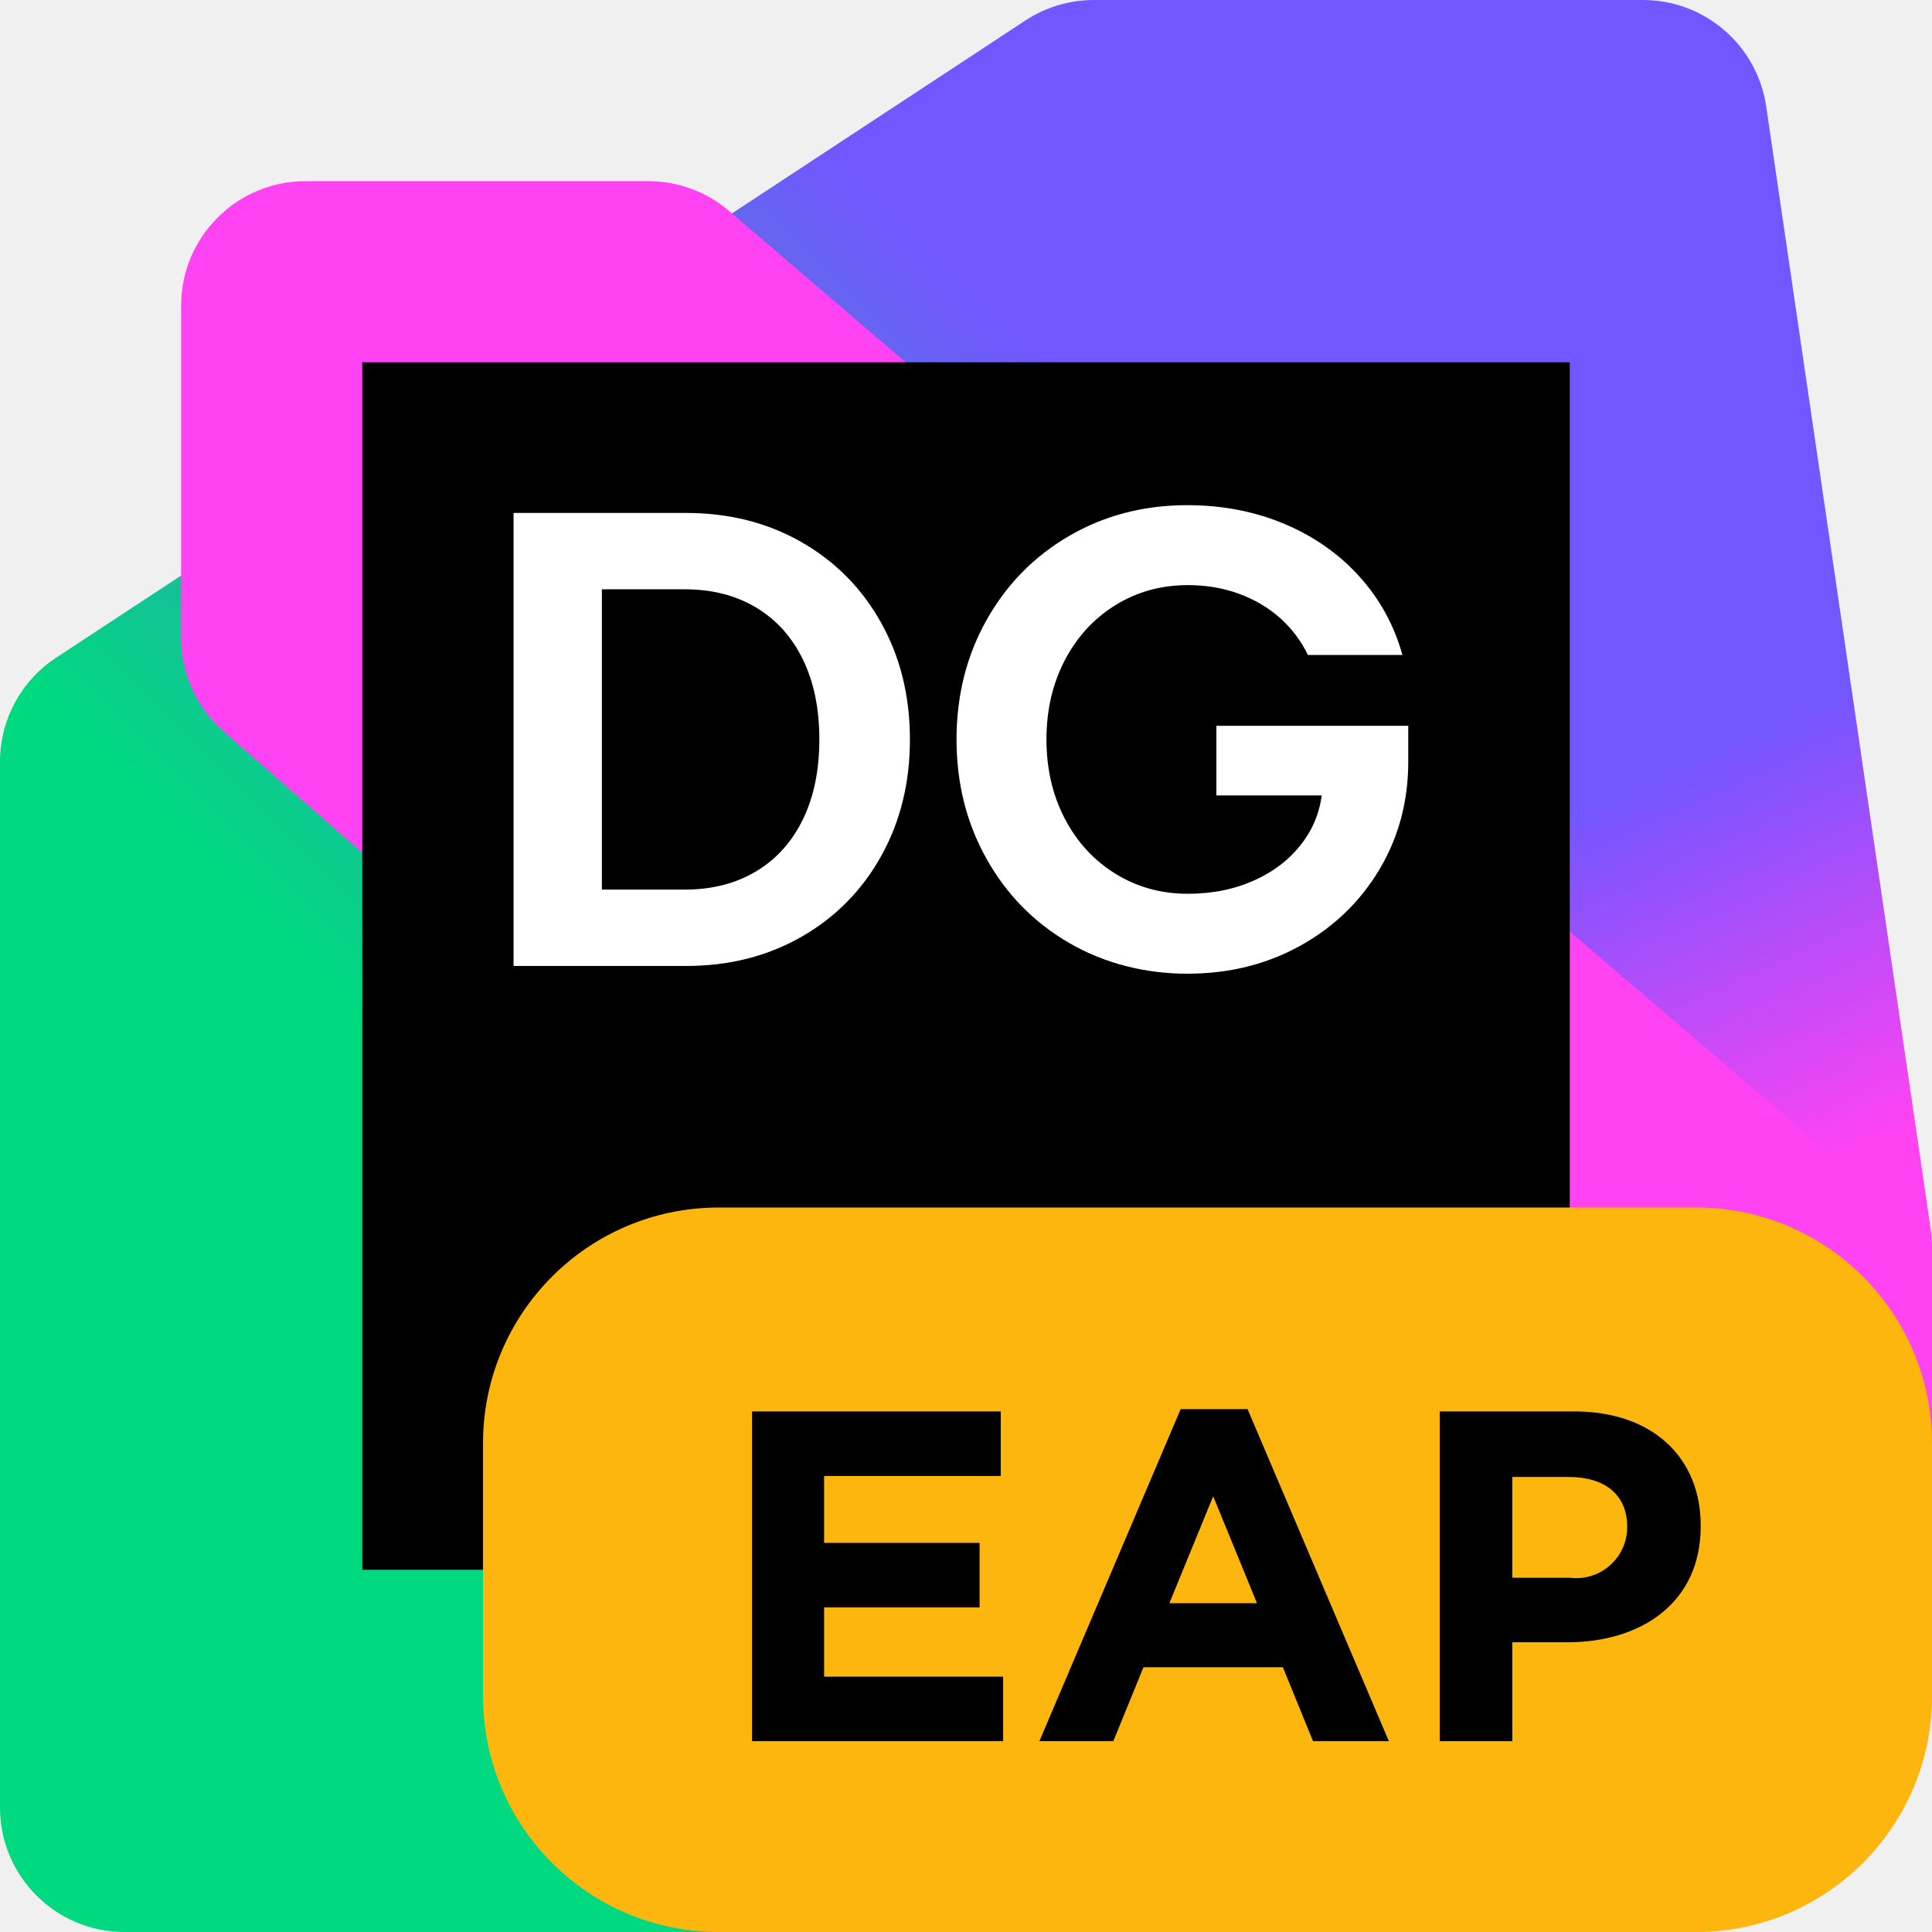
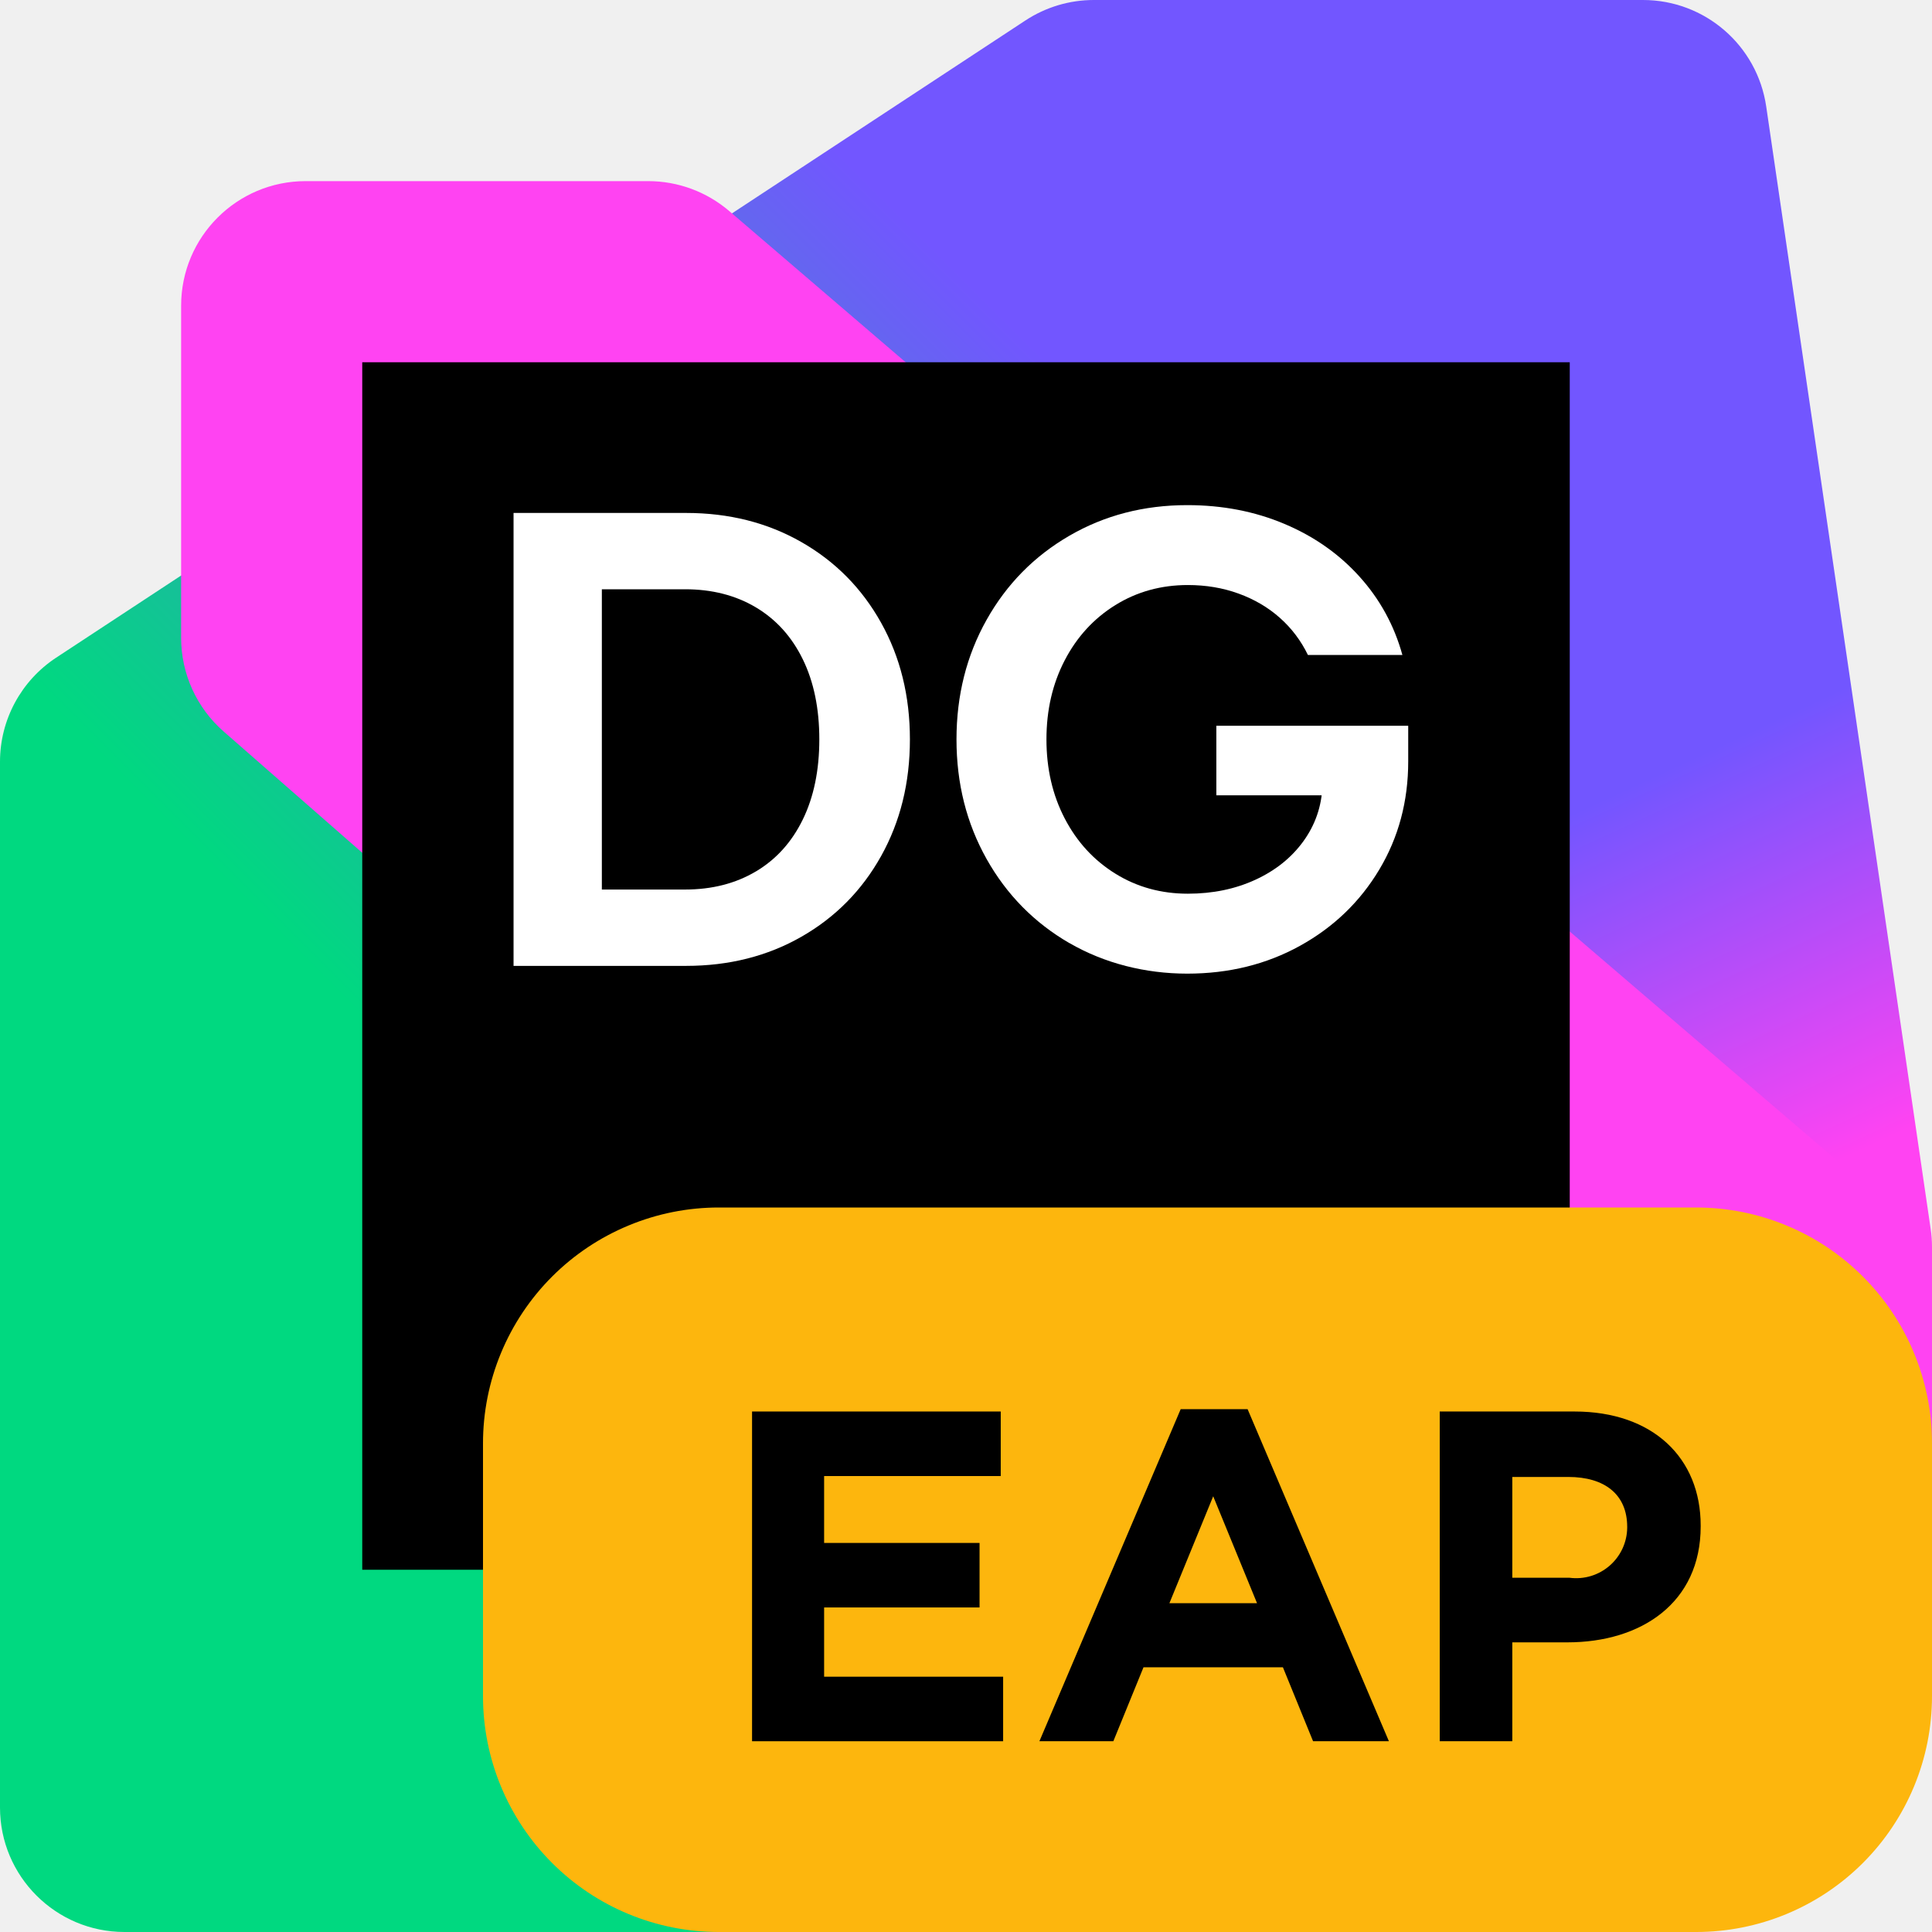
- <svg xmlns="http://www.w3.org/2000/svg" width="128" height="128" fill="none" viewBox="0 0 128 128">
+ <svg xmlns="http://www.w3.org/2000/svg" width="64" height="64" fill="none" viewBox="0 0 64 64">
  <defs>
-     <linearGradient id="a" x1="119.352" x2="2.16" y1="8.134" y2="125.326" gradientUnits="userSpaceOnUse">
+     <linearGradient id="a" x1="59.676" x2="1.08" y1="4.067" y2="62.663" gradientUnits="userSpaceOnUse">
      <stop offset=".28" stop-color="#7256FF" />
      <stop offset=".66" stop-color="#00D980" />
    </linearGradient>
-     <linearGradient id="b" x1="128.782" x2="79.215" y1="112.659" y2="5.749" gradientUnits="userSpaceOnUse">
+     <linearGradient id="b" x1="64.391" x2="39.607" y1="56.329" y2="2.874" gradientUnits="userSpaceOnUse">
      <stop offset=".3" stop-color="#FF43F2" />
      <stop offset=".54" stop-color="#7256FF" />
    </linearGradient>
  </defs>
-   <path fill="url(#a)" d="M8.25 128h68.255c3.316 0 6.31-1.986 7.6-5.041L115.7 48.116c.437-1.036.659-2.151.649-3.276l-.3-36.657c-.038-4.53-3.72-8.182-8.25-8.182H72.468c-1.611 0-3.186.471-4.532 1.356L3.719 43.574C1.397 45.1 0 47.69 0 50.468V119.75c0 4.556 3.694 8.25 8.25 8.25Z" />
-   <path fill="url(#b)" d="M98.026 116H119.75c4.556 0 8.25-3.694 8.25-8.25V82.619c0-.4-.029-.8-.088-1.196L117.016 7.054C116.422 3.002 112.947 0 108.854 0H78.059c-4.558 0-8.251 3.695-8.25 8.252l.009 37.009c0 .851.133 1.698.391 2.507L90.166 110.26c1.093 3.419 4.27 5.74 7.859 5.74h.001Z" />
-   <path fill="#FF43F2" d="M95.1 116h24.518c4.607 0 8.322-3.774 8.248-8.381L127.999 86c-.038-2.362-1.571-5.062-3.365-6.6L48.318 13.986C46.822 12.705 44.917 12 42.949 12H20.25C15.694 12 12 15.694 12 20.25v22.006c0 2.379 1.028 4.643 2.817 6.209l74.85 65.494C91.171 115.275 93.101 116 95.1 116Z" />
-   <path fill="#000" d="M104 24H24v80h80V24Z" />
-   <path fill="#fff" d="M66 88H34v6h32v-6Z" />
-   <path fill="#fff" d="M34.025 33.984h11.426c2.844 0 5.391.642 7.643 1.929 2.251 1.286 4.013 3.069 5.284 5.349 1.272 2.28 1.907 4.855 1.907 7.729 0 2.874-.636 5.449-1.907 7.729-1.272 2.28-3.034 4.062-5.284 5.349-2.251 1.286-4.799 1.929-7.643 1.929H34.025V33.984Zm16.056 23.753c1.344-.8 2.38-1.948 3.109-3.441.729-1.494 1.094-3.261 1.094-5.306 0-2.045-.365-3.812-1.094-5.306-.729-1.494-1.765-2.64-3.109-3.441-1.344-.8-2.909-1.2-4.695-1.2h-5.51v19.894h5.51c1.786 0 3.351-.4 4.695-1.2v.001Z" />
-   <path fill="#fff" d="M70.854 62.485c-2.33-1.35-4.159-3.209-5.487-5.574-1.329-2.365-1.994-5.005-1.994-7.921 0-2.916.665-5.556 1.994-7.921 1.329-2.365 3.159-4.224 5.487-5.574 2.329-1.35 4.931-2.026 7.804-2.026 2.329 0 4.476.415 6.442 1.244 1.965.829 3.623 1.994 4.974 3.494 1.351 1.5 2.297 3.23 2.84 5.188h-6.26c-.458-.944-1.075-1.761-1.854-2.455-.779-.693-1.69-1.229-2.734-1.608-1.044-.379-2.165-.567-3.366-.567-1.772 0-3.373.442-4.803 1.329-1.429.886-2.547 2.105-3.355 3.655-.807 1.551-1.211 3.297-1.211 5.241 0 1.944.404 3.691 1.211 5.241.807 1.551 1.926 2.769 3.355 3.655 1.429.886 3.03 1.329 4.803 1.329 1.644 0 3.134-.307 4.47-.922 1.336-.614 2.397-1.465 3.184-2.551.786-1.086 1.208-2.308 1.265-3.666l.021.621H80.588v-4.609h12.713v2.359c0 2.644-.64 5.035-1.919 7.171-1.279 2.136-3.03 3.82-5.253 5.049-2.223 1.229-4.713 1.844-7.471 1.844-2.759 0-5.474-.675-7.804-2.026v.003Z" />
-   <path fill="#FDB60D" d="M112.377 128H47.623A15.622 15.622 0 0 1 32 112.377V95.623A15.623 15.623 0 0 1 47.623 80h64.754A15.622 15.622 0 0 1 128 95.623v16.754A15.62 15.62 0 0 1 112.377 128Z" />
-   <path fill="#000" d="M49.825 93.512h16.477v4.277H54.6v4.431h10.3v4.275H54.6v4.588h11.86v4.275H49.825V93.512Zm28.398-.154h4.431l9.362 22h-5.024l-1.997-4.899h-9.237l-1.997 4.899h-4.899l9.36-22Zm5.057 12.857-2.904-7.085-2.901 7.085h5.805Zm12.107-12.703h8.926c5.211 0 8.363 3.09 8.363 7.552v.063c0 5.055-3.932 7.678-8.83 7.678h-3.652v6.553h-4.807V93.512ZM104 104.53a3.382 3.382 0 0 0 3.807-3.308v-.063c0-2.152-1.497-3.308-3.901-3.308h-3.712v6.679H104Z" />
+   <path fill="url(#a)" d="M4.125 64h34.127c1.658 0 3.155-.993 3.8-2.521L57.85 24.058c.219-.518.329-1.076.324-1.638l-.15-18.329C58.006 1.826 56.164 0 53.899 0H36.234c-.806 0-1.593.236-2.266.678L1.859 21.787C.699 22.55 0 23.845 0 25.234V59.875C0 62.153 1.847 64 4.125 64Z" />
+   <path fill="url(#b)" d="M49.013 58h10.862c2.278 0 4.125-1.847 4.125-4.125V41.309c0-.2-.014-.4-.044-.598L58.508 3.527C58.211 1.501 56.474 0 54.427 0H39.029c-2.279 0-4.126 1.847-4.125 4.126l.004 18.504c0 .426.066.849.196 1.254L45.083 55.13c.546 1.709 2.135 2.87 3.929 2.87h.001Z" />
+   <path fill="#FF43F2" d="M47.55 58h12.259c2.304 0 4.161-1.887 4.124-4.191L63.999 43c-.019-1.181-.786-2.531-1.683-3.3L24.159 6.993C23.411 6.353 22.459 6 21.474 6H10.125C7.847 6 6 7.847 6 10.125v11.003c0 1.189.514 2.321 1.409 3.104L44.834 56.979C45.586 57.638 46.551 58 47.55 58Z" />
+   <path fill="#000" d="M52 12H12v40h40V12Z" />
+   <path fill="#fff" d="M33 44H17v3h16v-3Z" />
+   <path fill="#fff" d="M17.012 16.992h5.713c1.422 0 2.696.321 3.821.964 1.126.643 2.006 1.534 2.642 2.674.636 1.14.954 2.428.954 3.864 0 1.437-.318 2.724-.954 3.864-.636 1.14-1.517 2.031-2.642 2.674-1.126.643-2.399.964-3.821.964h-5.713V16.992Zm8.028 11.876c.672-.4 1.19-.974 1.554-1.721.364-.747.547-1.631.547-2.653 0-1.022-.182-1.906-.547-2.653-.364-.747-.882-1.32-1.554-1.721-.672-.4-1.454-.6-2.348-.6h-2.755v9.947h2.755c.893 0 1.676-.2 2.348-.6v.001Z" />
+   <path fill="#fff" d="M35.426 31.242c-1.165-.675-2.079-1.604-2.744-2.787-.664-1.183-.997-2.502-.997-3.961s.333-2.778.997-3.961 1.579-2.112 2.744-2.787c1.164-.675 2.466-1.013 3.902-1.013 1.164 0 2.238.207 3.221.622.983.414 1.811.997 2.487 1.747.676.75 1.149 1.615 1.42 2.594h-3.13c-.229-.472-.537-.881-.927-1.228-.389-.346-.845-.614-1.367-.804s-1.083-.284-1.683-.284c-.886 0-1.686.221-2.401.664-.714.443-1.274 1.053-1.677 1.828-.404.776-.606 1.649-.606 2.621s.202 1.846.606 2.621c.404.776.963 1.384 1.677 1.827.714.443 1.515.664 2.401.664.822 0 1.567-.154 2.235-.461.668-.307 1.199-.733 1.592-1.276.393-.543.604-1.154.632-1.833l.011.311H40.293v-2.304h6.356v1.179c0 1.322-.32 2.518-.959 3.586-.639 1.068-1.515 1.91-2.626 2.524-1.111.614-2.356.922-3.736.922-1.379 0-2.737-.338-3.902-1.013v.001Z" />
+   <path fill="#FDB60D" d="M56.189 64H23.811c-2.072 0-4.059-.823-5.523-2.288C16.823 60.247 16 58.26 16 56.189v-8.377c0-1.026.202-2.042.595-2.989.393-.948.968-1.809 1.693-2.534a7.812 7.812 0 0 1 2.534-1.693C21.77 40.202 22.785 40 23.811 40h32.377c2.072 0 4.059.823 5.523 2.288C63.177 43.753 64 45.74 64 47.811v8.377c0 2.072-.823 4.059-2.288 5.524S58.26 64 56.189 64Z" />
+   <path fill="#000" d="M24.912 46.758h8.239v2.138h-5.851v2.216h5.149v2.137h-5.149v2.294h5.93v2.138h-8.317V46.758Z" />
+   <path fill="#000" d="M39.112 46.68h2.216l4.681 11h-2.512l-.999-2.449h-4.618l-.999 2.449h-2.449l4.68-11Zm2.529 6.428-1.452-3.542-1.451 3.542h2.902Z" />
+   <path fill="#000" d="M47.693 46.758h4.463c2.606 0 4.181 1.545 4.181 3.776v.032c0 2.527-1.966 3.839-4.415 3.839H50.097v3.276h-2.404V46.758Zm4.306 5.508c.236.03.476.01.704-.059s.438-.186.618-.342c.18-.156.324-.348.425-.564.1-.216.154-.451.157-.689v-.032c0-1.076-.749-1.654-1.95-1.654H50.097v3.339h1.903Z" />
</svg>
